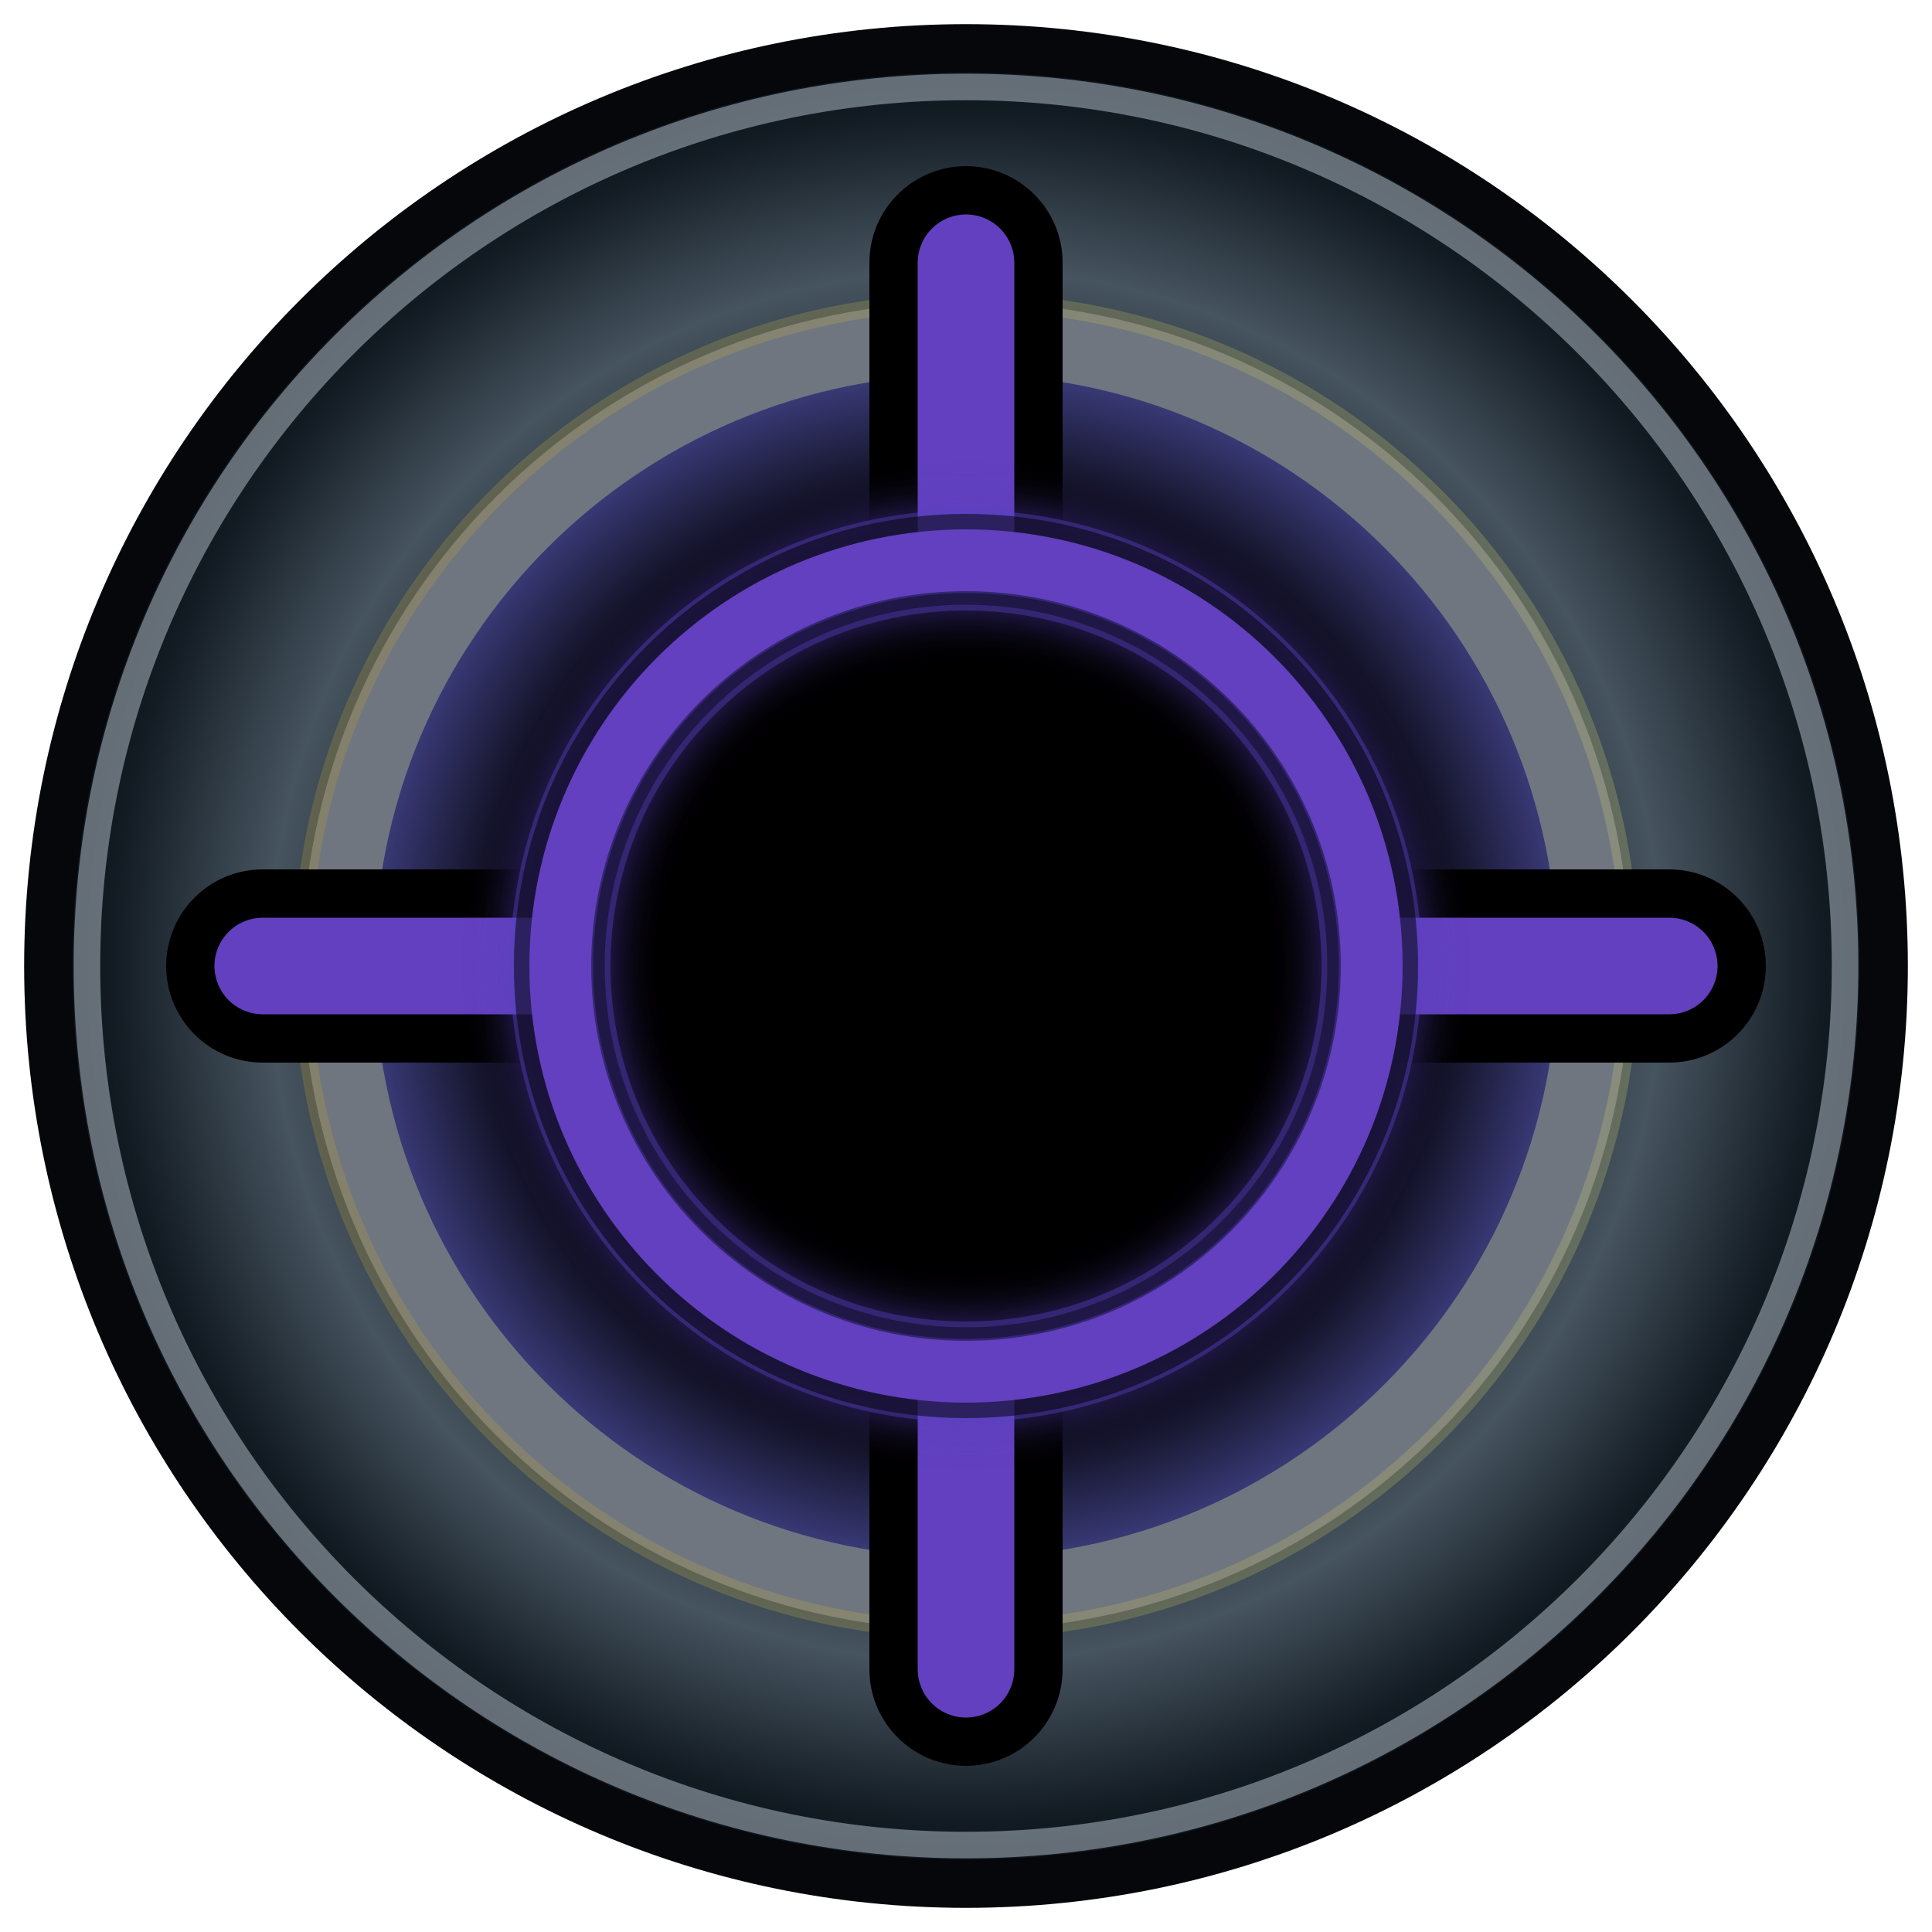
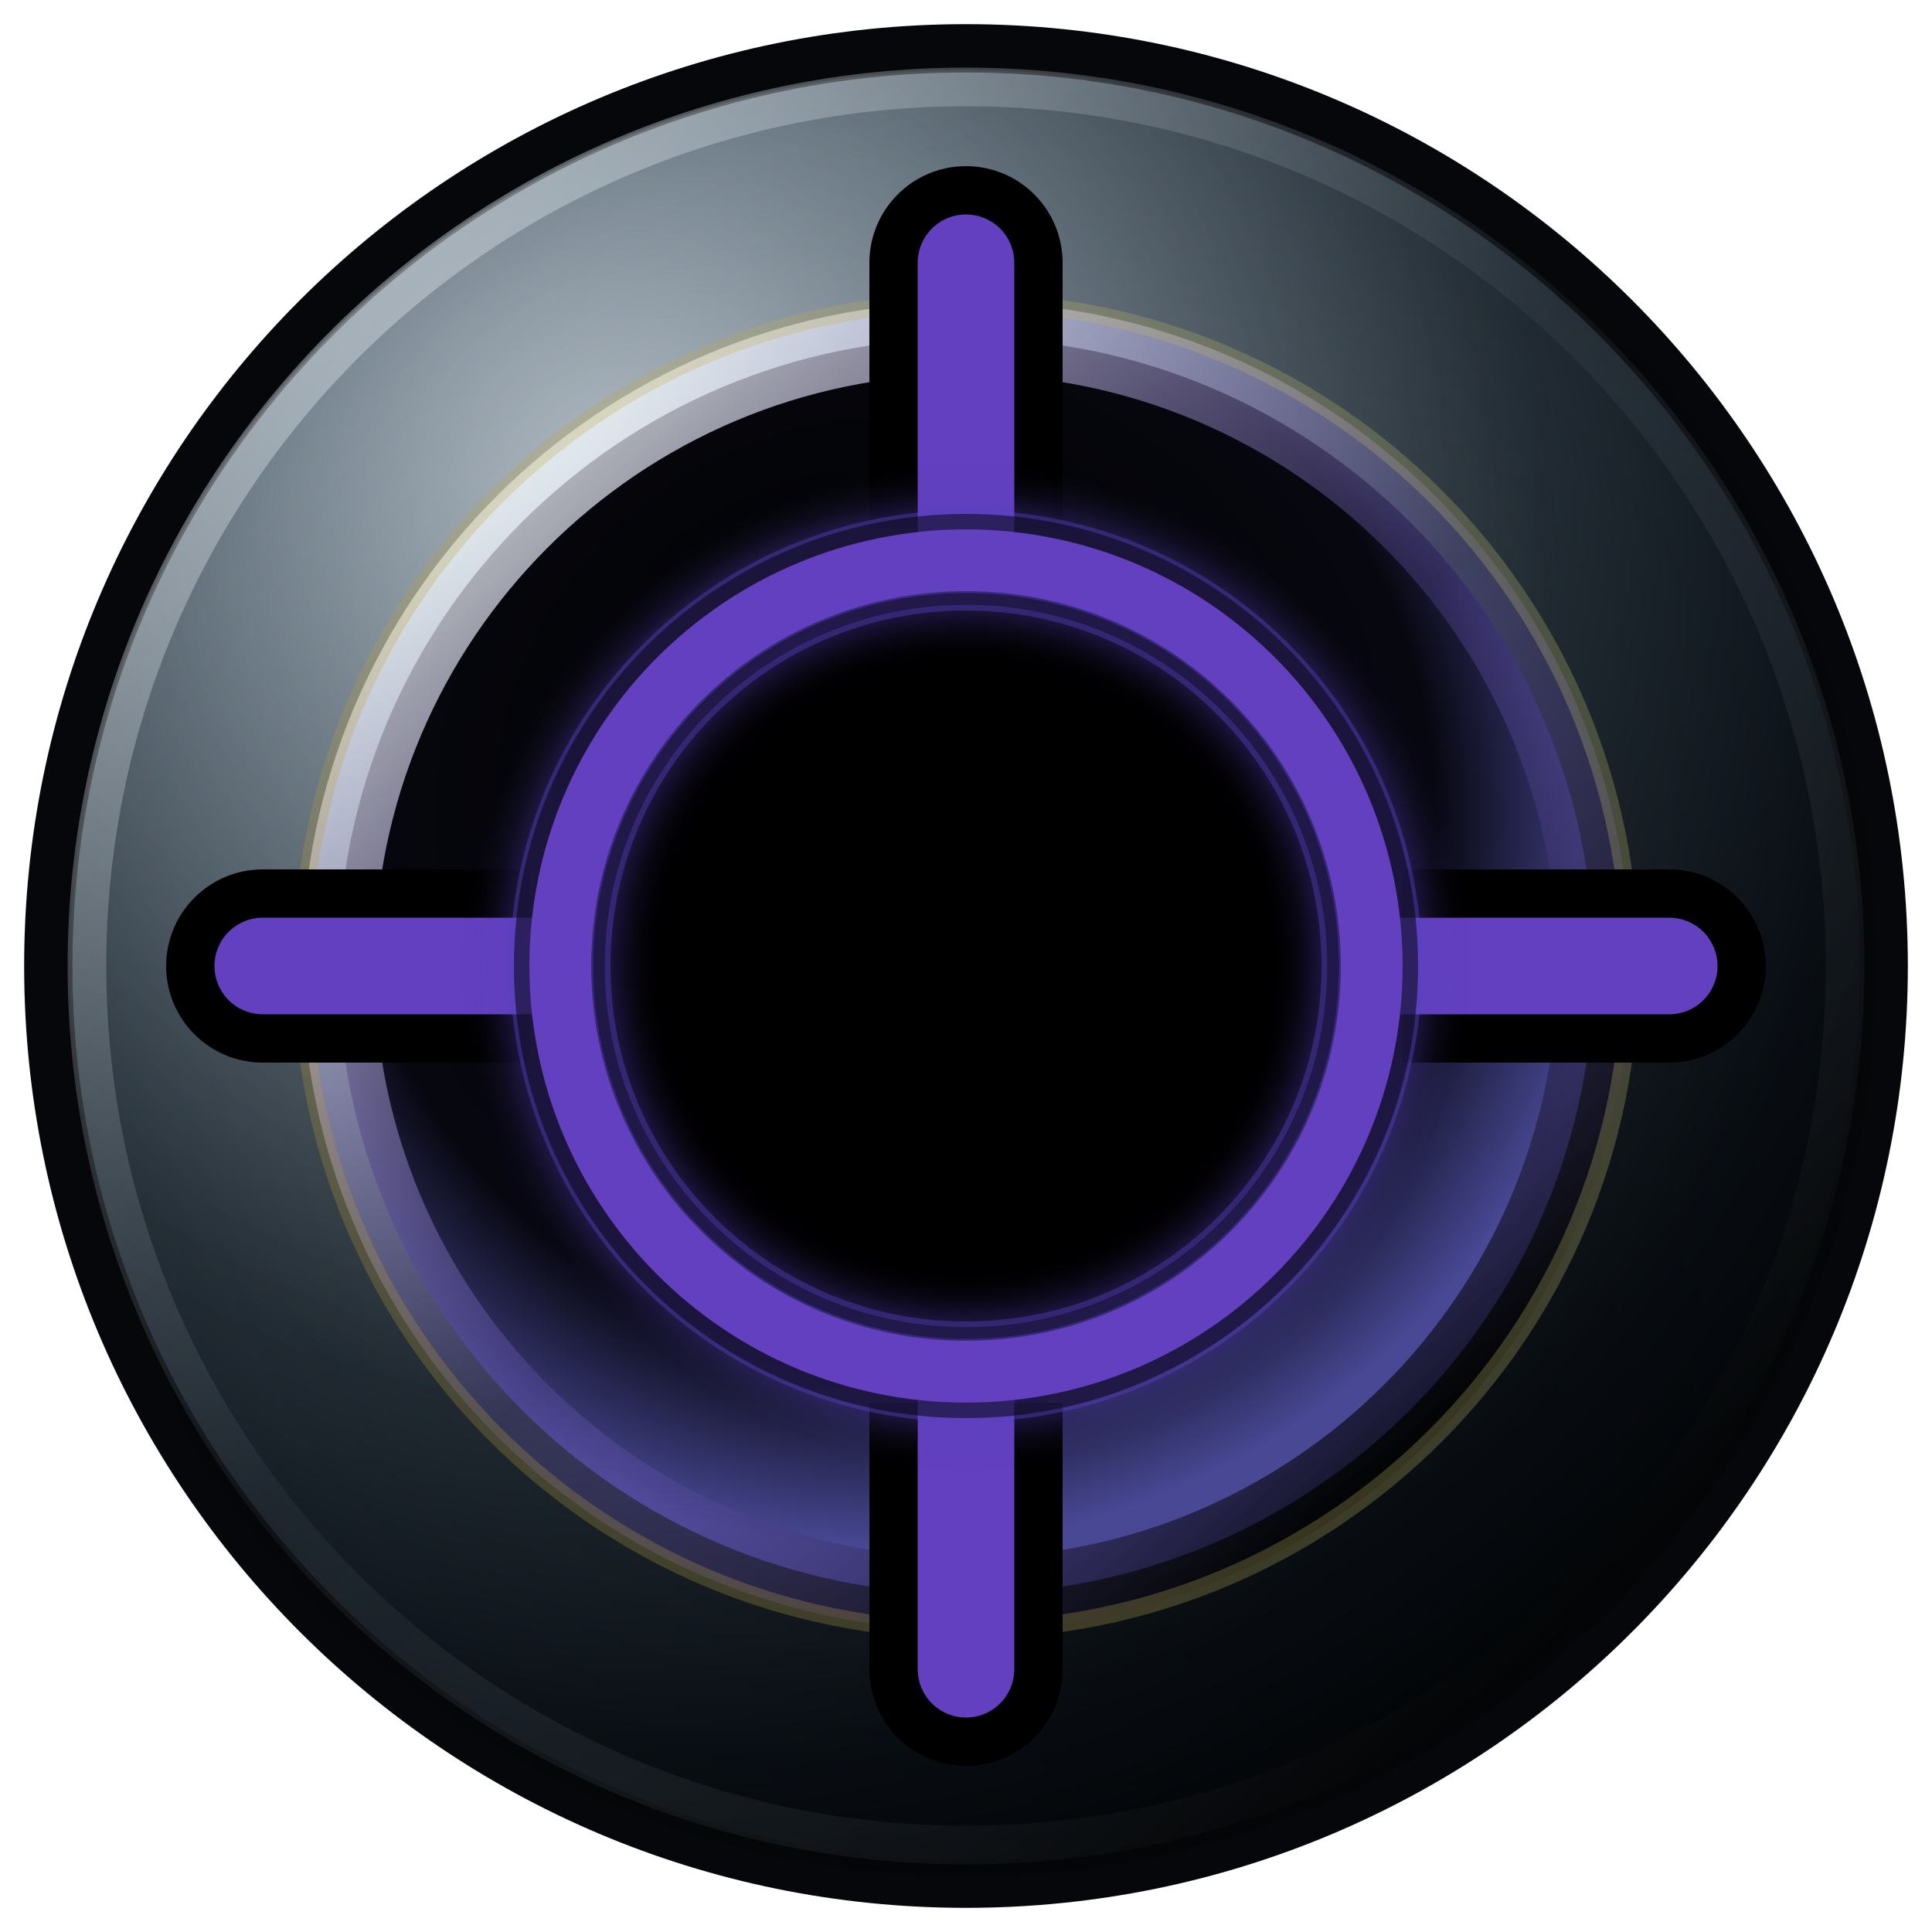
<svg xmlns="http://www.w3.org/2000/svg" xmlns:xlink="http://www.w3.org/1999/xlink" viewBox="0 0 40 40" width="40" height="40" version="1.1" id="svg15">
  <defs id="defs5">
    <linearGradient id="linearGradient44">
      <stop style="stop-color:#ccca74;stop-opacity:1;" offset="0" id="stop44" />
      <stop style="stop-color:#ba9b34;stop-opacity:1;" offset="1" id="stop45" />
    </linearGradient>
-     <radialGradient id="barrelShadow" cx="50%" cy="50%" r="50%">
-       <stop offset="70%" stop-color="#000000" id="stop4" />
-       <stop offset="1" stop-color="#15151c" id="stop5" style="stop-color:#484895;stop-opacity:1;" />
+     <radialGradient id="barrelShadow" cx="44%" cy="38%" r="58%">
+       <stop offset="0%" stop-color="#16192c" id="stop46" />
+       <stop offset="42%" stop-color="#030406" id="stop47" />
+       <stop offset="74%" stop-color="#070710" id="stop4" />
+       <stop offset="1" stop-color="#484895" id="stop5" style="stop-color:#484895;stop-opacity:1;" />
    </radialGradient>
-     <radialGradient id="carbonFiberShade" cx="50%" cy="50%" r="55%">
-       <stop offset="0%" stop-color="#6f7d89" id="stop6" />
-       <stop offset="58%" stop-color="#26313a" id="stop7" />
-       <stop offset="70%" stop-color="#46545f" id="stop9" />
-       <stop offset="86%" stop-color="#121a22" id="stop10" />
-       <stop offset="100%" stop-color="#070b10" id="stop8" />
+     <radialGradient id="carbonFiberShade" cx="36%" cy="30%" r="76%">
+       <stop offset="0%" stop-color="#a8b6c1" id="stop6" />
+       <stop offset="34%" stop-color="#65737e" id="stop7" />
+       <stop offset="61%" stop-color="#26313a" id="stop9" />
+       <stop offset="84%" stop-color="#0b1118" id="stop10" />
+       <stop offset="100%" stop-color="#020406" id="stop8" />
    </radialGradient>
+     <radialGradient id="inputFaceUpperSheen" cx="31%" cy="24%" r="74%">
+       <stop offset="0%" stop-color="#f0f6fb" stop-opacity="0.5" id="stop48" />
+       <stop offset="28%" stop-color="#aab8c3" stop-opacity="0.18" id="stop49" />
+       <stop offset="72%" stop-color="#0a1017" stop-opacity="0" id="stop50" />
+       <stop offset="100%" stop-color="#000000" stop-opacity="0" id="stop51" />
+     </radialGradient>
+     <radialGradient id="inputFaceLowerShadow" cx="66%" cy="72%" r="72%">
+       <stop offset="0%" stop-color="#000000" stop-opacity="0.42" id="stop52" />
+       <stop offset="58%" stop-color="#000000" stop-opacity="0.18" id="stop53" />
+       <stop offset="100%" stop-color="#000000" stop-opacity="0" id="stop54" />
+     </radialGradient>
+     <linearGradient id="inputOuterBevel" x1="7" y1="6" x2="33" y2="34" gradientUnits="userSpaceOnUse">
+       <stop offset="0%" stop-color="#eff6fb" stop-opacity="0.6" id="stop55" />
+       <stop offset="46%" stop-color="#6a7782" stop-opacity="0.15" id="stop56" />
+       <stop offset="100%" stop-color="#000000" stop-opacity="0.7" id="stop57" />
+     </linearGradient>
+     <linearGradient id="inputInnerBevel" x1="11" y1="10" x2="29" y2="30" gradientUnits="userSpaceOnUse">
+       <stop offset="0%" stop-color="#f6fbff" stop-opacity="0.72" id="stop58" />
+       <stop offset="52%" stop-color="#8168dc" stop-opacity="0.22" id="stop59" />
+       <stop offset="100%" stop-color="#000000" stop-opacity="0.72" id="stop60" />
+     </linearGradient>
    <filter id="neon-glow" x="-0.13" y="-0.13" width="1.261" height="1.261">
      <feGaussianBlur stdDeviation="0.48" result="blur" id="feGaussianBlur8" />
      <feMerge id="feMerge9">
        <feMergeNode in="blur" id="feMergeNode8" />
        <feMergeNode in="SourceGraphic" id="feMergeNode9" />
      </feMerge>
    </filter>
    <linearGradient xlink:href="#linearGradient44" id="linearGradient45" x1="33.93" y1="20" x2="6.07" y2="20" gradientUnits="userSpaceOnUse" />
  </defs>
  <circle cx="20" cy="20" r="19" fill="url(#carbonFiberShade)" stroke="#05070a" stroke-width="1" id="circle5" style="display:inline" />
-   <circle cx="20" cy="20" r="18.2" fill="none" stroke="#dce7f0" stroke-width="0.55" opacity="0.42" id="circle5-carbon-lip" style="display:inline" />
+   <circle cx="20" cy="20" r="18.55" fill="url(#inputFaceUpperSheen)" stroke="none" id="input-face-upper-sheen" style="display:inline" />
+   <circle cx="20" cy="20" r="18.85" fill="url(#inputFaceLowerShadow)" stroke="none" id="input-face-lower-shadow" style="display:inline" />
+   <circle cx="20" cy="20" r="18.2" fill="none" stroke="url(#inputOuterBevel)" stroke-width="0.8" opacity="0.68" id="circle5-carbon-lip" style="display:inline" />
  <g id="screws" transform="rotate(45,20,20)" style="display:none">
    <g id="circle6" transform="matrix(1.15,0,0,1.15,20,4)">
      <circle cx="0" cy="0" r="1.18" fill="#9aa7b2" stroke="#1d2730" stroke-width="0.16" id="torx-screw-head-1" />
      <path d="m 0,-0.88 c 0.12,0 0.2,0.16 0.24,0.34 0.16,-0.12 0.34,-0.18 0.43,-0.09 0.09,0.09 0.03,0.27 -0.09,0.43 0.18,0.04 0.34,0.12 0.34,0.24 0,0.12 -0.16,0.2 -0.34,0.24 C 0.7,0.44 0.76,0.62 0.67,0.71 0.58,0.8 0.4,0.74 0.24,0.62 0.2,0.8 0.12,0.96 0,0.96 -0.12,0.96 -0.2,0.8 -0.24,0.62 -0.4,0.74 -0.58,0.8 -0.67,0.71 -0.76,0.62 -0.7,0.44 -0.58,0.28 -0.76,0.24 -0.92,0.16 -0.92,0.04 c 0,-0.12 0.16,-0.2 0.34,-0.24 -0.12,-0.16 -0.18,-0.34 -0.09,-0.43 0.09,-0.09 0.27,-0.03 0.43,0.09 0.04,-0.18 0.12,-0.34 0.24,-0.34 z" fill="#10161c" opacity="0.84" id="torx-screw-recess-1" />
      <path d="m -0.63,-0.31 c 0.2,-0.23 0.51,-0.36 0.82,-0.31" fill="none" stroke="#dce7f0" stroke-width="0.16" stroke-linecap="round" opacity="0.42" id="torx-screw-highlight-1" />
    </g>
    <g id="circle7" transform="matrix(1.15,0,0,1.15,20,36)">
      <circle cx="0" cy="0" r="1.18" fill="#9aa7b2" stroke="#1d2730" stroke-width="0.16" id="torx-screw-head-2" />
      <path d="m 0,-0.88 c 0.12,0 0.2,0.16 0.24,0.34 0.16,-0.12 0.34,-0.18 0.43,-0.09 0.09,0.09 0.03,0.27 -0.09,0.43 0.18,0.04 0.34,0.12 0.34,0.24 0,0.12 -0.16,0.2 -0.34,0.24 C 0.7,0.44 0.76,0.62 0.67,0.71 0.58,0.8 0.4,0.74 0.24,0.62 0.2,0.8 0.12,0.96 0,0.96 -0.12,0.96 -0.2,0.8 -0.24,0.62 -0.4,0.74 -0.58,0.8 -0.67,0.71 -0.76,0.62 -0.7,0.44 -0.58,0.28 -0.76,0.24 -0.92,0.16 -0.92,0.04 c 0,-0.12 0.16,-0.2 0.34,-0.24 -0.12,-0.16 -0.18,-0.34 -0.09,-0.43 0.09,-0.09 0.27,-0.03 0.43,0.09 0.04,-0.18 0.12,-0.34 0.24,-0.34 z" fill="#10161c" opacity="0.84" id="torx-screw-recess-2" />
      <path d="m -0.63,-0.31 c 0.2,-0.23 0.51,-0.36 0.82,-0.31" fill="none" stroke="#dce7f0" stroke-width="0.16" stroke-linecap="round" opacity="0.42" id="torx-screw-highlight-2" />
    </g>
    <g id="circle8" transform="matrix(1.15,0,0,1.15,4,20)">
      <circle cx="0" cy="0" r="1.18" fill="#9aa7b2" stroke="#1d2730" stroke-width="0.16" id="torx-screw-head-3" />
      <path d="m 0,-0.88 c 0.12,0 0.2,0.16 0.24,0.34 0.16,-0.12 0.34,-0.18 0.43,-0.09 0.09,0.09 0.03,0.27 -0.09,0.43 0.18,0.04 0.34,0.12 0.34,0.24 0,0.12 -0.16,0.2 -0.34,0.24 C 0.7,0.44 0.76,0.62 0.67,0.71 0.58,0.8 0.4,0.74 0.24,0.62 0.2,0.8 0.12,0.96 0,0.96 -0.12,0.96 -0.2,0.8 -0.24,0.62 -0.4,0.74 -0.58,0.8 -0.67,0.71 -0.76,0.62 -0.7,0.44 -0.58,0.28 -0.76,0.24 -0.92,0.16 -0.92,0.04 c 0,-0.12 0.16,-0.2 0.34,-0.24 -0.12,-0.16 -0.18,-0.34 -0.09,-0.43 0.09,-0.09 0.27,-0.03 0.43,0.09 0.04,-0.18 0.12,-0.34 0.24,-0.34 z" fill="#10161c" opacity="0.84" id="torx-screw-recess-3" />
      <path d="m -0.63,-0.31 c 0.2,-0.23 0.51,-0.36 0.82,-0.31" fill="none" stroke="#dce7f0" stroke-width="0.16" stroke-linecap="round" opacity="0.42" id="torx-screw-highlight-3" />
    </g>
    <g id="circle9" transform="matrix(1.15,0,0,1.15,36,20)">
      <circle cx="0" cy="0" r="1.18" fill="#9aa7b2" stroke="#1d2730" stroke-width="0.16" id="torx-screw-head-4" />
      <path d="m 0,-0.88 c 0.12,0 0.2,0.16 0.24,0.34 0.16,-0.12 0.34,-0.18 0.43,-0.09 0.09,0.09 0.03,0.27 -0.09,0.43 0.18,0.04 0.34,0.12 0.34,0.24 0,0.12 -0.16,0.2 -0.34,0.24 C 0.7,0.44 0.76,0.62 0.67,0.71 0.58,0.8 0.4,0.74 0.24,0.62 0.2,0.8 0.12,0.96 0,0.96 -0.12,0.96 -0.2,0.8 -0.24,0.62 -0.4,0.74 -0.58,0.8 -0.67,0.71 -0.76,0.62 -0.7,0.44 -0.58,0.28 -0.76,0.24 -0.92,0.16 -0.92,0.04 c 0,-0.12 0.16,-0.2 0.34,-0.24 -0.12,-0.16 -0.18,-0.34 -0.09,-0.43 0.09,-0.09 0.27,-0.03 0.43,0.09 0.04,-0.18 0.12,-0.34 0.24,-0.34 z" fill="#10161c" opacity="0.84" id="torx-screw-recess-4" />
      <path d="m -0.63,-0.31 c 0.2,-0.23 0.51,-0.36 0.82,-0.31" fill="none" stroke="#dce7f0" stroke-width="0.16" stroke-linecap="round" opacity="0.42" id="torx-screw-highlight-4" />
    </g>
  </g>
-   <circle cx="20" cy="20" r="13" fill="url(#barrelShadow)" stroke="#6f7680" stroke-width="1.5" id="circle10" style="display:inline;stroke-width:1.5;stroke-dasharray:none" />
+   <circle cx="20" cy="20" r="13" fill="url(#barrelShadow)" stroke="url(#inputInnerBevel)" stroke-width="1.5" id="circle10" style="display:inline;stroke-width:1.5;stroke-dasharray:none" />
  <circle cx="20" cy="20" fill="none" stroke="#f8fbff" stroke-width="0.36" opacity="0.38" id="inner-metal-rise-highlight" style="display:inline;opacity:0.262;mix-blend-mode:normal;stroke:url(#linearGradient45)" r="13.75" />
  <circle cx="20" cy="20" r="7.5" fill="#040405" stroke="#111111" stroke-width="1" id="circle12" style="display:inline;stroke:none;fill:#000000;fill-opacity:1" />
  <g id="conduit-cutouts" fill="none" stroke="#000000" stroke-width="4" stroke-linecap="butt" opacity="0.9" style="display:inline;stroke-width:4;stroke-linecap:butt;stroke-dasharray:none;opacity:1">
    <path d="M 20,10.96 V 5.44" id="conduit-cutout-top" />
    <path d="M 29.04,20 H 34.56" id="conduit-cutout-right" />
    <path d="M 20,29.04 V 34.56" id="conduit-cutout-bottom" />
    <path d="M 10.96,20 H 5.44" id="conduit-cutout-left" />
    <circle cx="20" cy="5.44" r="2" fill="#000000" stroke="none" id="conduit-cutout-cap-top" />
    <circle cx="34.56" cy="20" r="2" fill="#000000" stroke="none" id="conduit-cutout-cap-right" />
    <circle cx="20" cy="34.56" r="2" fill="#000000" stroke="none" id="conduit-cutout-cap-bottom" />
    <circle cx="5.44" cy="20" r="2" fill="#000000" stroke="none" id="conduit-cutout-cap-left" />
  </g>
  <g id="conduits" fill="none" stroke="#6240bf" stroke-width="2" stroke-linecap="round" opacity="0.9" style="display:inline;stroke-width:2;stroke-linecap:round;stroke-dasharray:none;opacity:1">
    <path d="M 20,10.96 V 5.44" opacity="0.9" id="rect12" style="fill:#6240bf;fill-opacity:1;opacity:1" />
    <path d="M 29.04,20 H 34.56" opacity="0.9" id="rect13" style="fill:#6240bf;fill-opacity:1;stroke:#6240bf;stroke-opacity:1;opacity:1" />
    <path d="M 20,29.04 V 34.56" opacity="0.9" id="rect14" style="fill:#6240bf;fill-opacity:1;opacity:1" />
    <path d="M 10.96,20 H 5.44" opacity="0.9" id="rect15" style="fill:#6240bf;fill-opacity:1;opacity:1" />
  </g>
  <circle cx="20" cy="20" r="8.4" fill="none" stroke="#5740bf" stroke-width="2.08" filter="url(#neon-glow)" opacity="0.6" id="circle14" style="display:inline" />
  <circle cx="20" cy="20" r="8.4" fill="none" stroke="#6240bf" stroke-width="1.28" opacity="0.9" id="main-ring" style="display:inline;opacity:1" />
  <circle cx="20" cy="20" r="9.2" fill="none" stroke="#000000" stroke-width="0.32" opacity="0.5" id="circle16" style="display:inline" />
  <circle cx="20" cy="20" r="7.6" fill="none" stroke="#000000" stroke-width="0.24" opacity="0.4" id="circle17" style="display:inline" />
</svg>
